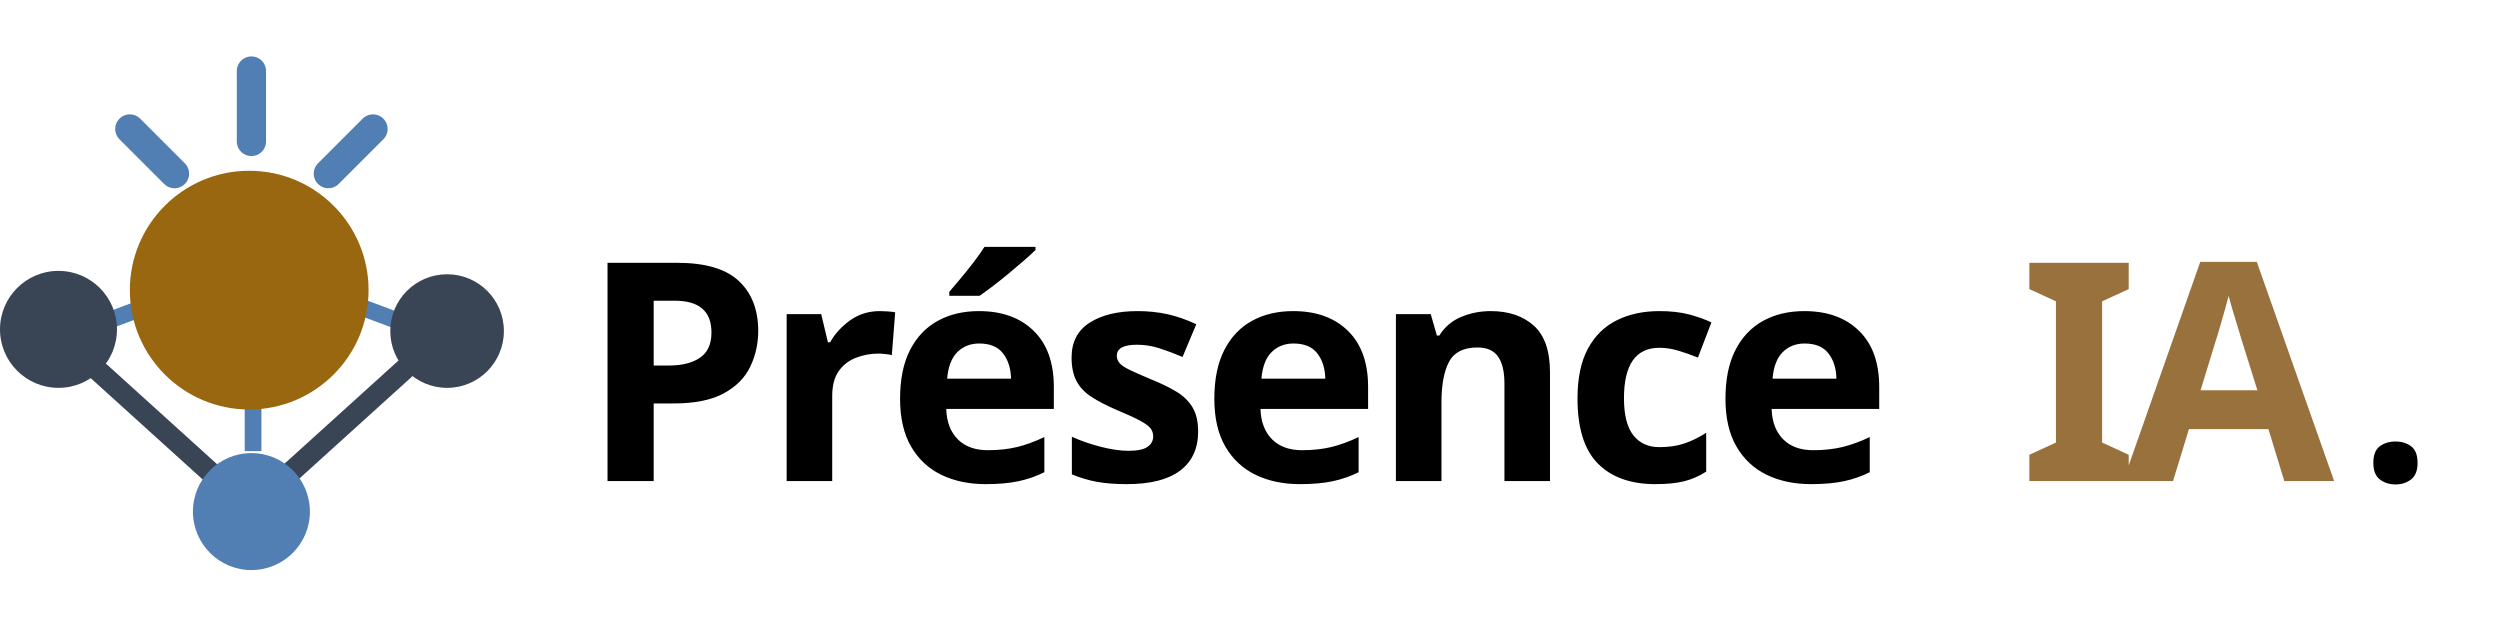
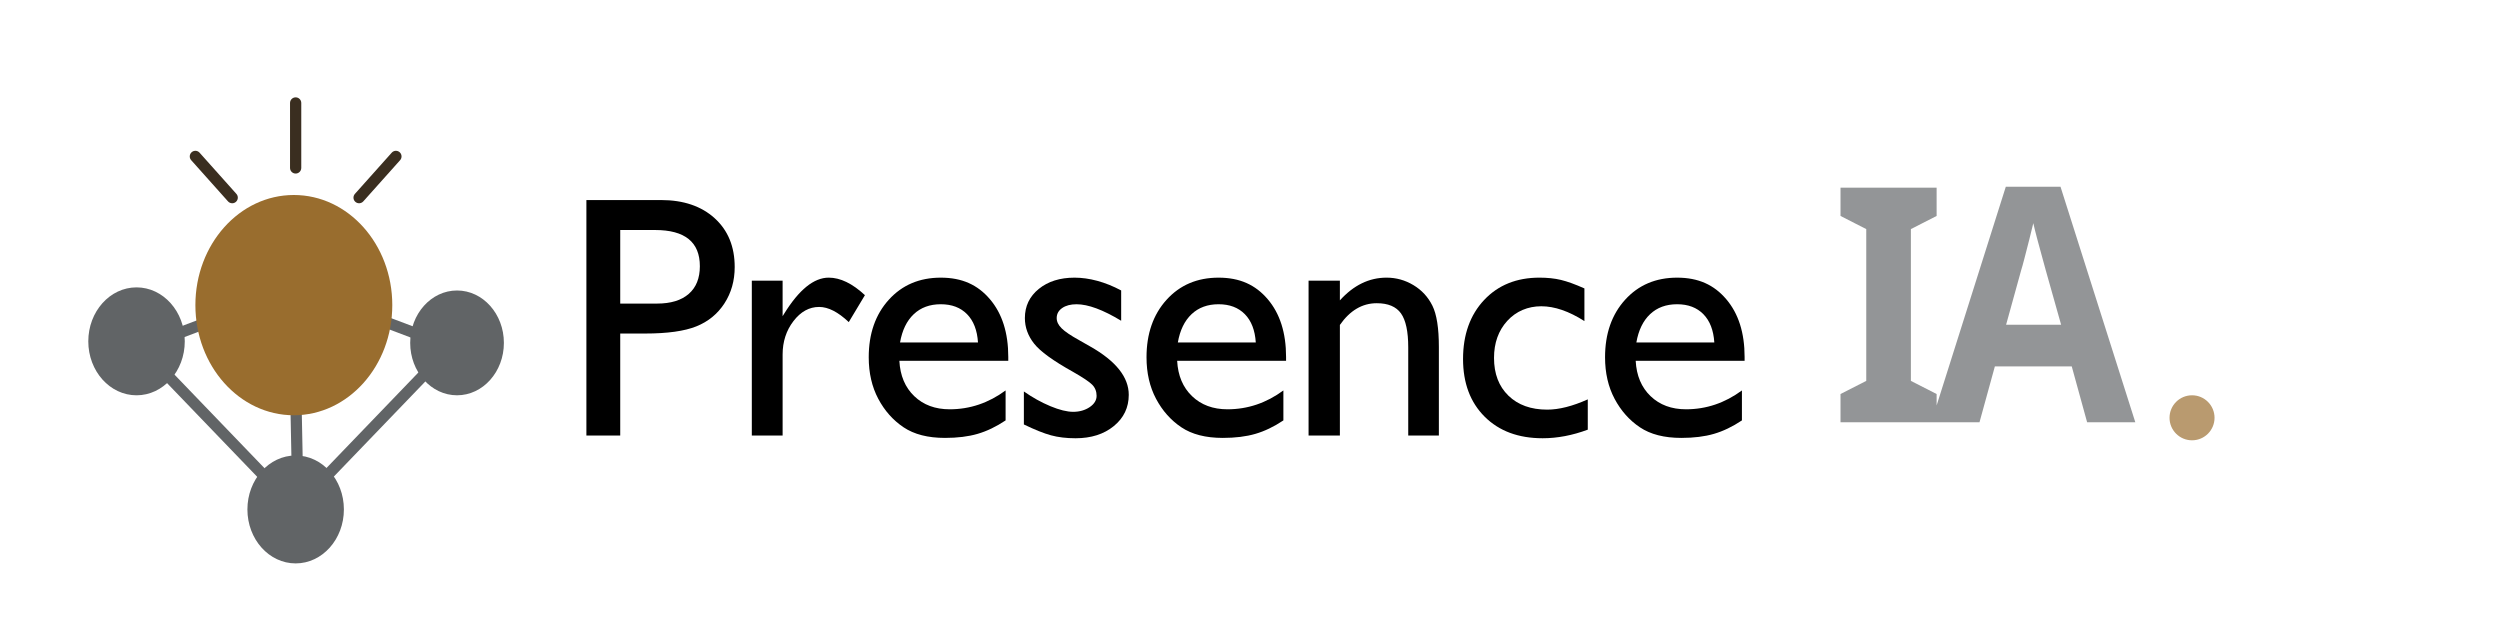
<svg xmlns="http://www.w3.org/2000/svg" id="Calque_1" version="1.1" viewBox="0 0 2222.73 570">
  <defs>
    <style>
-       .st0 {
-         fill: none;
-         stroke: #527fb3;
-         stroke-linecap: round;
-         stroke-miterlimit: 10;
-         stroke-width: 26px;
+       .st0, .st1, .st2 {
+         isolation: isolate;
      }

      .st1 {
-         fill: #996710;
+         font-family: GillSans-Bold, 'Gill Sans';
+         font-size: 230px;
+         font-weight: 700;
+         letter-spacing: -.03em;
      }

-       .st2, .st3, .st4, .st5, .st6 {
-         isolation: isolate;
+       .st2 {
+         font-family: GillSans, 'Gill Sans';
+         font-size: 306.52px;
+       }
+ 
+       .st3, .st4 {
+         fill: #996d2e;
+       }
+ 
+       .st5 {
+         font-family: GillSans-SemiBold, 'Gill Sans';
+         font-size: 292.1px;
+         font-weight: 600;
+         letter-spacing: -.05em;
+         opacity: .68;
+       }
+ 
+       .st5, .st6 {
+         fill: #616466;
+       }
+ 
+       .st4 {
+         opacity: .69;
      }

      .st7 {
-         fill: #394455;
-       }
- 
-       .st3 {
-         font-size: 230px;
-       }
- 
-       .st3, .st4, .st5, .st6 {
-         font-family: GillSans-Bold, 'Gill Sans';
-         font-weight: 700;
-       }
- 
-       .st4 {
-         letter-spacing: -.03em;
-       }
- 
-       .st4, .st5, .st6 {
-         font-size: 271.79px;
-       }
- 
-       .st8 {
-         fill: #527fb3;
-       }
- 
-       .st6 {
-         fill: #99713d;
-         letter-spacing: -.05em;
+         fill: #3a2e20;
      }
    </style>
  </defs>
+   <path class="st6" d="M284.03,434.8c-1.25,0-2.5-.46-3.47-1.4-1.99-1.92-2.05-5.08-.14-7.07l107.88-112.13c1.92-1.99,5.08-2.05,7.07-.14,1.99,1.92,2.05,5.08.14,7.07l-107.88,112.13c-.98,1.02-2.29,1.53-3.6,1.53Z" />
+   <path class="st6" d="M244.02,437.67c-1.31,0-2.62-.51-3.6-1.53l-107.88-112.13c-1.91-1.99-1.85-5.16.14-7.07,1.99-1.91,5.16-1.85,7.07.14l107.88,112.13c1.91,1.99,1.85,5.16-.14,7.07-.97.93-2.22,1.4-3.47,1.4Z" />
+   <path class="st6" d="M136.14,309.86c-2.02,0-3.92-1.23-4.68-3.23-.98-2.58.33-5.47,2.91-6.44l67.22-25.38c2.58-.97,5.47.33,6.44,2.91.98,2.58-.33,5.47-2.91,6.44l-67.22,25.38c-.58.22-1.18.32-1.77.32Z" />
+   <path class="st6" d="M391.91,309.86c-.59,0-1.18-.1-1.77-.32l-67.22-25.38c-2.58-.98-3.89-3.86-2.91-6.44.98-2.58,3.86-3.89,6.44-2.91l67.22,25.38c2.58.98,3.89,3.86,2.91,6.44-.76,2-2.66,3.23-4.68,3.23Z" />
+   <path class="st6" d="M264.07,409.97c-2.72,0-4.94-2.17-5-4.9l-1.21-60.84c-.06-2.76,2.14-5.04,4.9-5.1,2.74-.09,5.04,2.14,5.1,4.9l1.21,60.84c.06,2.76-2.14,5.04-4.9,5.1-.03,0-.07,0-.1,0Z" />
  <g>
-     <g>
-       <line class="st0" x1="223.53" y1="125.75" x2="223.53" y2="63.16" />
-       <line class="st0" x1="291.93" y1="154.37" x2="331.63" y2="114.67" />
-       <line class="st0" x1="155.13" y1="154.37" x2="115.43" y2="114.67" />
-     </g>
-     <rect class="st8" x="85.89" y="250.51" width="165.96" height="14.86" transform="translate(-79.64 75.47) rotate(-20.5)" />
-     <rect class="st8" x="273.09" y="174.96" width="14.86" height="165.96" transform="translate(-59.33 430.37) rotate(-69.5)" />
-     <rect class="st8" x="217.57" y="235.13" width="14.86" height="165.96" />
-     <g>
-       <rect class="st7" x="218.76" y="371.35" width="165.96" height="18.67" transform="translate(-177.44 300.94) rotate(-42.15)" />
-       <rect class="st7" x="134.41" y="297.75" width="18.67" height="165.96" transform="translate(-234.99 231.8) rotate(-47.85)" />
-     </g>
-     <circle class="st1" cx="221.57" cy="257.96" r="106.13" />
-     <circle class="st8" cx="223.53" cy="454.84" r="52" />
-     <g>
-       <circle class="st7" cx="52" cy="292.84" r="52" />
-       <circle class="st7" cx="397.5" cy="294.34" r="50.5" />
-     </g>
+     <path class="st7" d="M262.86,154.31c-2.76,0-5-2.24-5-5v-57.76c0-2.76,2.24-5,5-5s5,2.24,5,5v57.76c0,2.76-2.24,5-5,5Z" />
+     <path class="st7" d="M319.27,180.72c-1.19,0-2.38-.42-3.33-1.27-2.06-1.84-2.24-5-.4-7.06l32.74-36.64c1.84-2.06,5-2.24,7.06-.4,2.06,1.84,2.24,5,.4,7.06l-32.74,36.64c-.99,1.1-2.36,1.67-3.73,1.67Z" />
+     <path class="st7" d="M206.45,180.72c-1.37,0-2.74-.56-3.73-1.67l-32.74-36.64c-1.84-2.06-1.66-5.22.4-7.06,2.06-1.84,5.22-1.66,7.06.4l32.74,36.64c1.84,2.06,1.66,5.22-.4,7.06-.95.85-2.14,1.27-3.33,1.27Z" />
  </g>
-   <g class="st2">
-     <text class="st4" transform="translate(515.68 427.72)">
-       <tspan x="0" y="0">Présence</tspan>
-     </text>
-     <text class="st5" transform="translate(1714.9 427.72)">
+   <ellipse class="st3" cx="261.25" cy="271.29" rx="87.53" ry="97.92" />
+   <ellipse class="st6" cx="262.86" cy="452.94" rx="42.89" ry="47.98" />
+   <g>
+     <ellipse class="st6" cx="121.39" cy="303.48" rx="42.89" ry="47.98" />
+     <ellipse class="st6" cx="406.35" cy="304.86" rx="41.65" ry="46.59" />
+   </g>
+   <g class="st0">
+     <path d="M521.36,387.25v-209.39h66.3c19.96,0,35.87,5.39,47.74,16.16,11.87,10.78,17.81,25.24,17.81,43.4,0,12.17-3.04,22.95-9.13,32.33-6.09,9.38-14.42,16.19-24.99,20.43-10.58,4.24-25.74,6.36-45.5,6.36h-22.15v90.7h-30.08ZM582.42,204.5h-30.98v65.41h32.78c12.17,0,21.55-2.87,28.14-8.61,6.59-5.74,9.88-13.94,9.88-24.62,0-21.45-13.27-32.18-39.81-32.18Z" />
+     <path d="M695.81,249.55v31.58l1.5-2.4c13.17-21.25,26.34-31.88,39.51-31.88,10.28,0,21,5.19,32.18,15.57l-14.37,23.95c-9.48-8.98-18.26-13.47-26.34-13.47-8.78,0-16.39,4.19-22.82,12.57-6.44,8.38-9.65,18.31-9.65,29.78v71.99h-27.39v-137.7h27.39Z" />
+     <path d="M896.46,320.8h-96.84c.7,13.17,5.11,23.65,13.25,31.43,8.13,7.78,18.63,11.67,31.51,11.67,17.96,0,34.52-5.59,49.69-16.76v26.64c-8.38,5.59-16.69,9.58-24.92,11.97-8.23,2.4-17.89,3.59-28.96,3.59-15.17,0-27.44-3.14-36.82-9.43-9.38-6.29-16.89-14.74-22.53-25.37-5.64-10.63-8.46-22.92-8.46-36.89,0-20.95,5.94-37.99,17.81-51.11,11.87-13.12,27.29-19.68,46.25-19.68s32.83,6.39,43.7,19.16c10.87,12.77,16.31,29.88,16.31,51.34v3.44ZM800.22,304.48h69.3c-.7-10.88-3.94-19.26-9.73-25.15-5.79-5.89-13.57-8.83-23.35-8.83s-17.79,2.94-24.02,8.83c-6.24,5.89-10.3,14.27-12.2,25.15Z" />
+     <path d="M910.32,377.37v-29.33c7.68,5.39,15.54,9.75,23.57,13.1,8.03,3.34,14.79,5.01,20.28,5.01s10.58-1.4,14.67-4.19c4.09-2.79,6.14-6.14,6.14-10.03s-1.32-7.31-3.97-9.95c-2.65-2.64-8.36-6.46-17.14-11.45-17.56-9.78-29.06-18.13-34.5-25.07-5.44-6.93-8.16-14.49-8.16-22.68,0-10.57,4.12-19.21,12.35-25.89,8.23-6.68,18.83-10.03,31.8-10.03s27.29,3.79,41.46,11.38v26.94c-16.16-9.78-29.39-14.67-39.66-14.67-5.29,0-9.56,1.12-12.8,3.37-3.24,2.25-4.86,5.22-4.86,8.91,0,3.2,1.47,6.25,4.41,9.14,2.94,2.9,8.1,6.39,15.49,10.48l9.73,5.54c22.96,12.97,34.44,27.33,34.44,43.09,0,11.27-4.42,20.53-13.25,27.76-8.83,7.23-20.18,10.85-34.05,10.85-8.18,0-15.47-.87-21.85-2.62-6.39-1.74-14.42-4.96-24.1-9.65Z" />
+     <path d="M1143.44,320.8h-96.84c.7,13.17,5.11,23.65,13.25,31.43,8.13,7.78,18.63,11.67,31.51,11.67,17.96,0,34.52-5.59,49.69-16.76v26.64c-8.38,5.59-16.69,9.58-24.92,11.97-8.23,2.4-17.88,3.59-28.96,3.59-15.17,0-27.44-3.14-36.82-9.43-9.38-6.29-16.89-14.74-22.53-25.37-5.64-10.63-8.46-22.92-8.46-36.89,0-20.95,5.94-37.99,17.81-51.11,11.87-13.12,27.29-19.68,46.25-19.68s32.83,6.39,43.7,19.16c10.87,12.77,16.31,29.88,16.31,51.34v3.44ZM1047.21,304.48h69.3c-.7-10.88-3.94-19.26-9.73-25.15-5.79-5.89-13.57-8.83-23.35-8.83s-17.79,2.94-24.02,8.83c-6.24,5.89-10.3,14.27-12.2,25.15Z" />
+     <path d="M1191.28,249.55v17.51c12.17-13.47,25.99-20.21,41.46-20.21,8.58,0,16.56,2.22,23.95,6.66,7.38,4.44,13,10.53,16.84,18.26,3.84,7.73,5.76,19.98,5.76,36.74v78.73h-27.24v-78.43c0-14.07-2.15-24.12-6.44-30.16-4.29-6.04-11.48-9.06-21.55-9.06-12.87,0-23.8,6.44-32.78,19.31v98.33h-27.84v-137.7h27.84Z" />
+     <path d="M1411.68,355.07v26.94c-13.67,5.09-27.04,7.63-40.11,7.63-21.55,0-38.74-6.38-51.56-19.16-12.82-12.77-19.23-29.88-19.23-51.34s6.24-39.11,18.71-52.38c12.47-13.27,28.89-19.91,49.24-19.91,7.08,0,13.44.67,19.08,2.02,5.64,1.35,12.6,3.87,20.88,7.56v29.04c-13.77-8.78-26.54-13.17-38.32-13.17s-22.35,4.32-30.23,12.95c-7.88,8.63-11.82,19.63-11.82,33,0,14.07,4.27,25.24,12.8,33.53,8.53,8.28,20.03,12.42,34.5,12.42,10.48,0,22.5-3.04,36.07-9.13Z" />
+     <path d="M1551.12,320.8h-96.84c.7,13.17,5.11,23.65,13.25,31.43,8.13,7.78,18.63,11.67,31.51,11.67,17.96,0,34.52-5.59,49.69-16.76v26.64c-8.38,5.59-16.69,9.58-24.92,11.97-8.23,2.4-17.88,3.59-28.96,3.59-15.17,0-27.44-3.14-36.82-9.43-9.38-6.29-16.89-14.74-22.53-25.37-5.64-10.63-8.46-22.92-8.46-36.89,0-20.95,5.94-37.99,17.81-51.11,11.87-13.12,27.29-19.68,46.25-19.68s32.83,6.39,43.7,19.16c10.87,12.77,16.31,29.88,16.31,51.34v3.44ZM1454.88,304.48h69.3c-.7-10.88-3.94-19.26-9.73-25.15-5.79-5.89-13.57-8.83-23.35-8.83s-17.79,2.94-24.02,8.83c-6.24,5.89-10.3,14.27-12.2,25.15Z" />
+     <text class="st2" transform="translate(1852.42 387.25)">
      <tspan x="0" y="0"> </tspan>
    </text>
-     <text class="st6" transform="translate(1795.59 427.72)">
-       <tspan x="0" y="0">IA</tspan>
-     </text>
-     <text class="st3" transform="translate(2097 427.72)">
-       <tspan x="0" y="0">.</tspan>
+   </g>
+   <g class="st0">
+     <text class="st1" transform="translate(5808.31 2490.43)">
+       <tspan x="0" y="0">Lorem ipsum</tspan>
    </text>
  </g>
+   <text class="st5" transform="translate(1627.98 375.44) scale(.9 1)">
+     <tspan x="0" y="0">IA</tspan>
+   </text>
+   <circle class="st4" cx="1948.92" cy="371.46" r="20.01" />
</svg>
